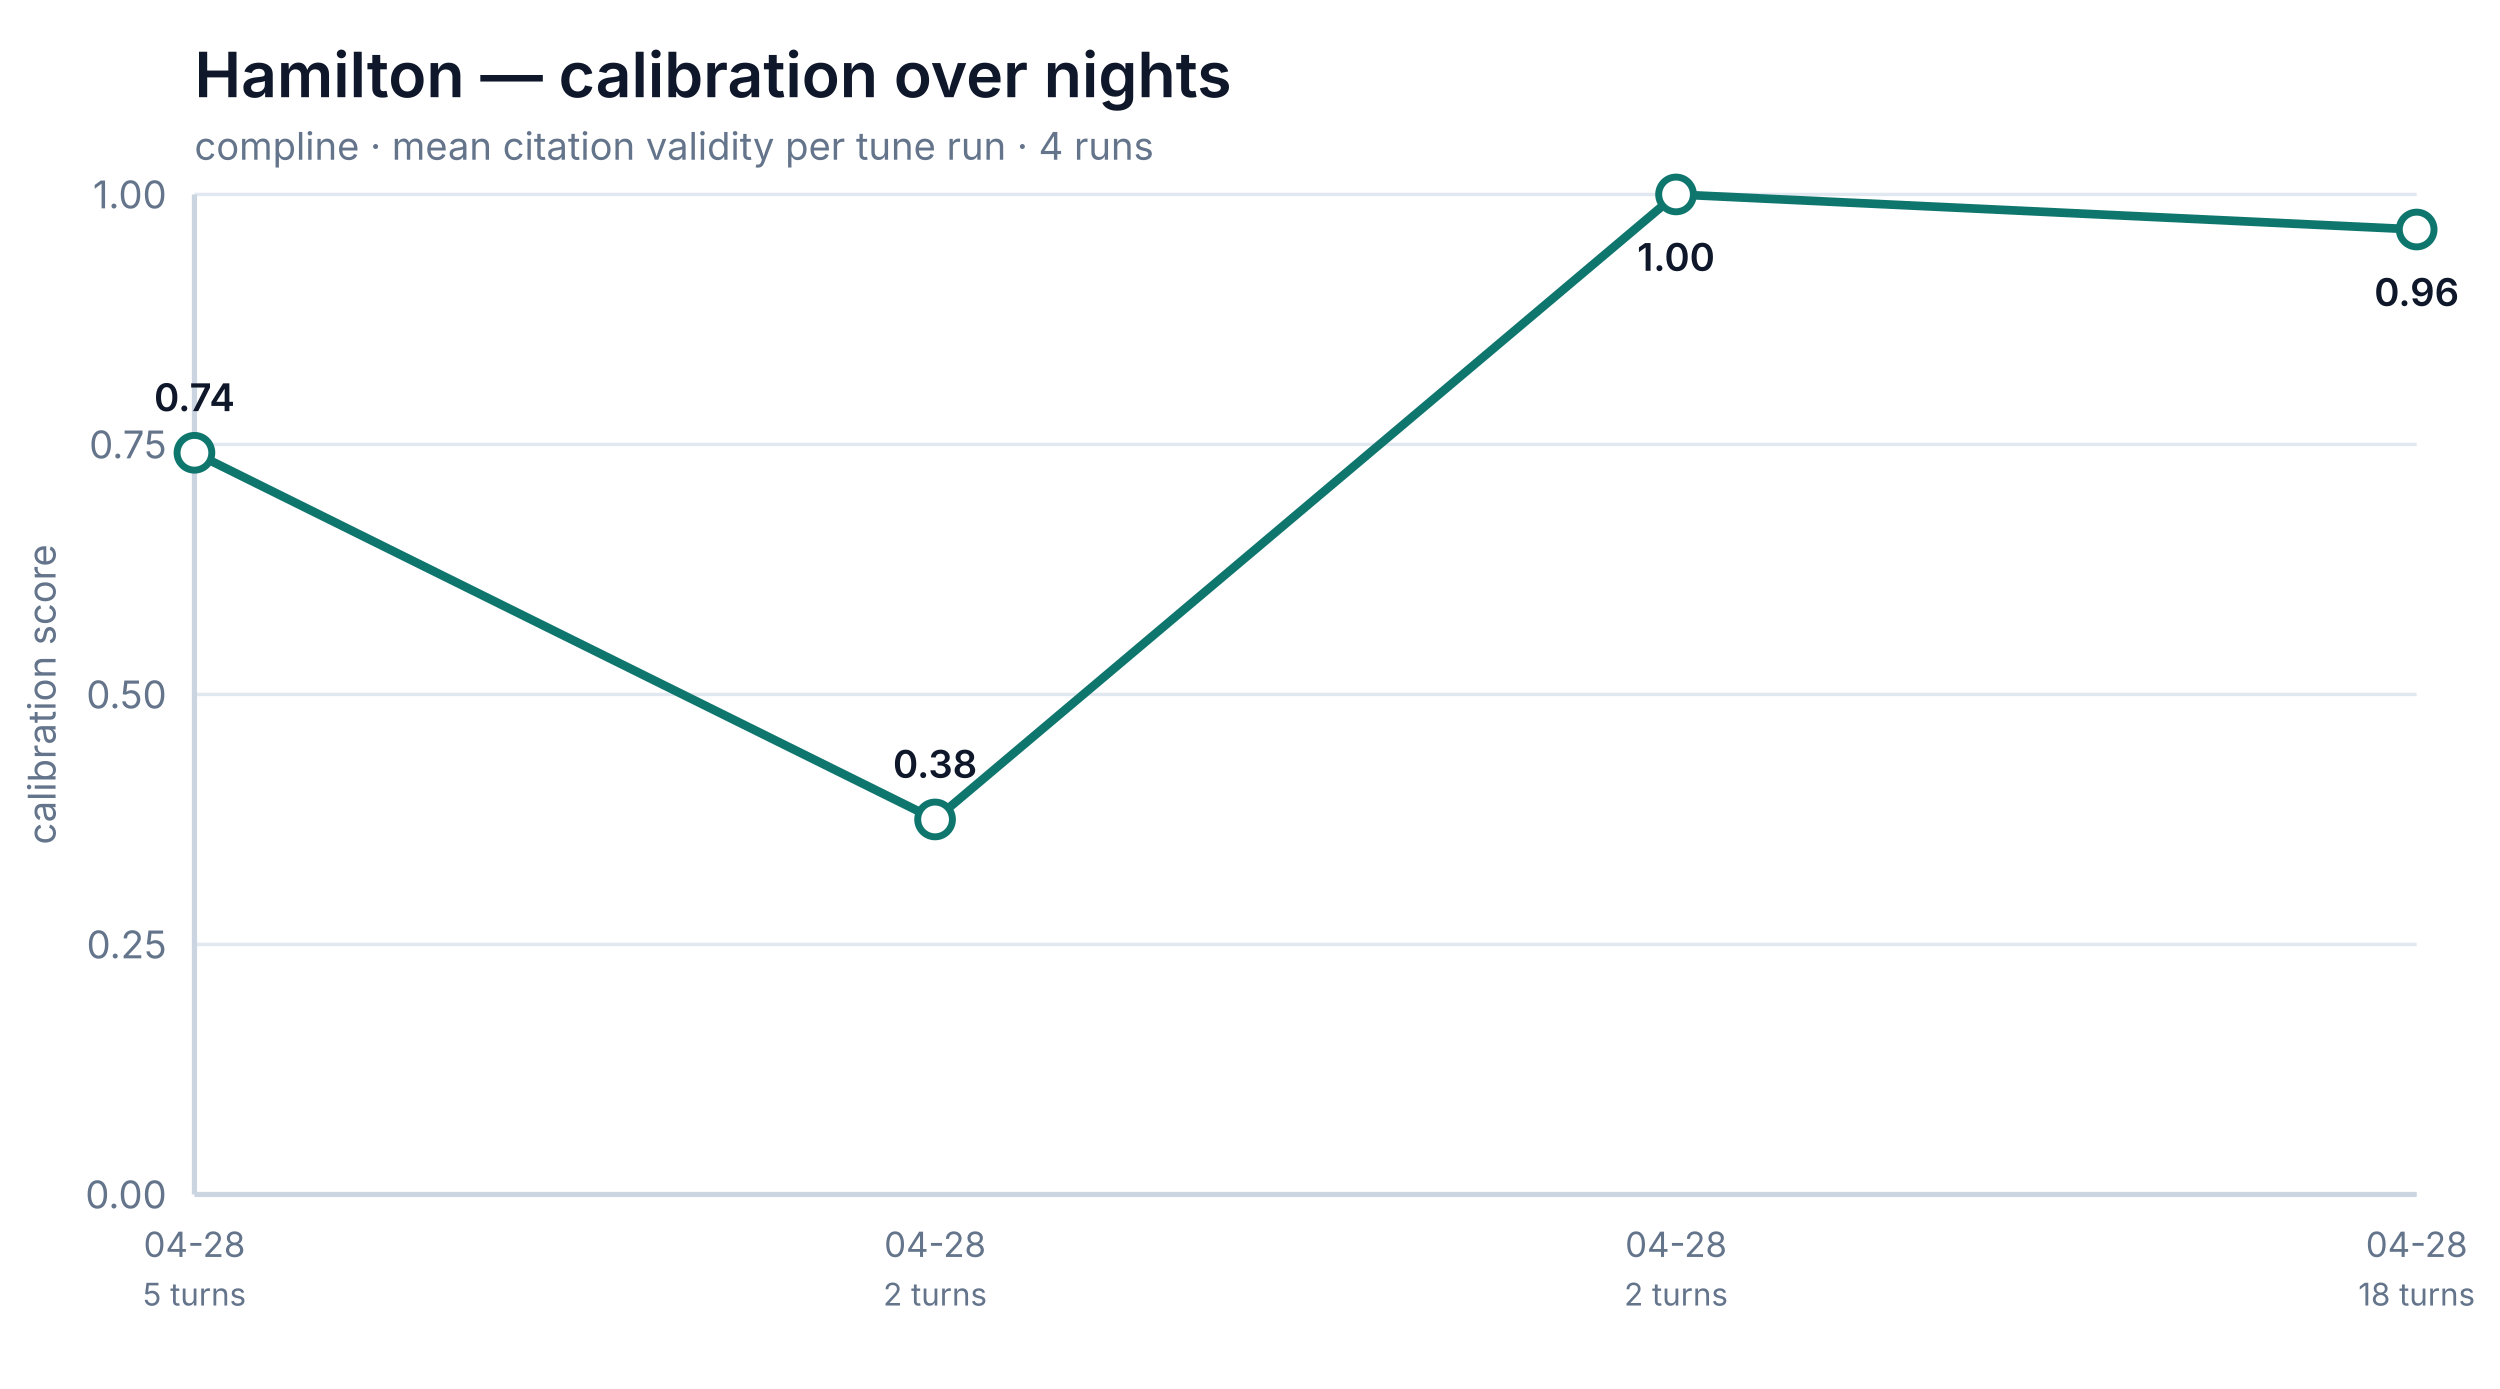
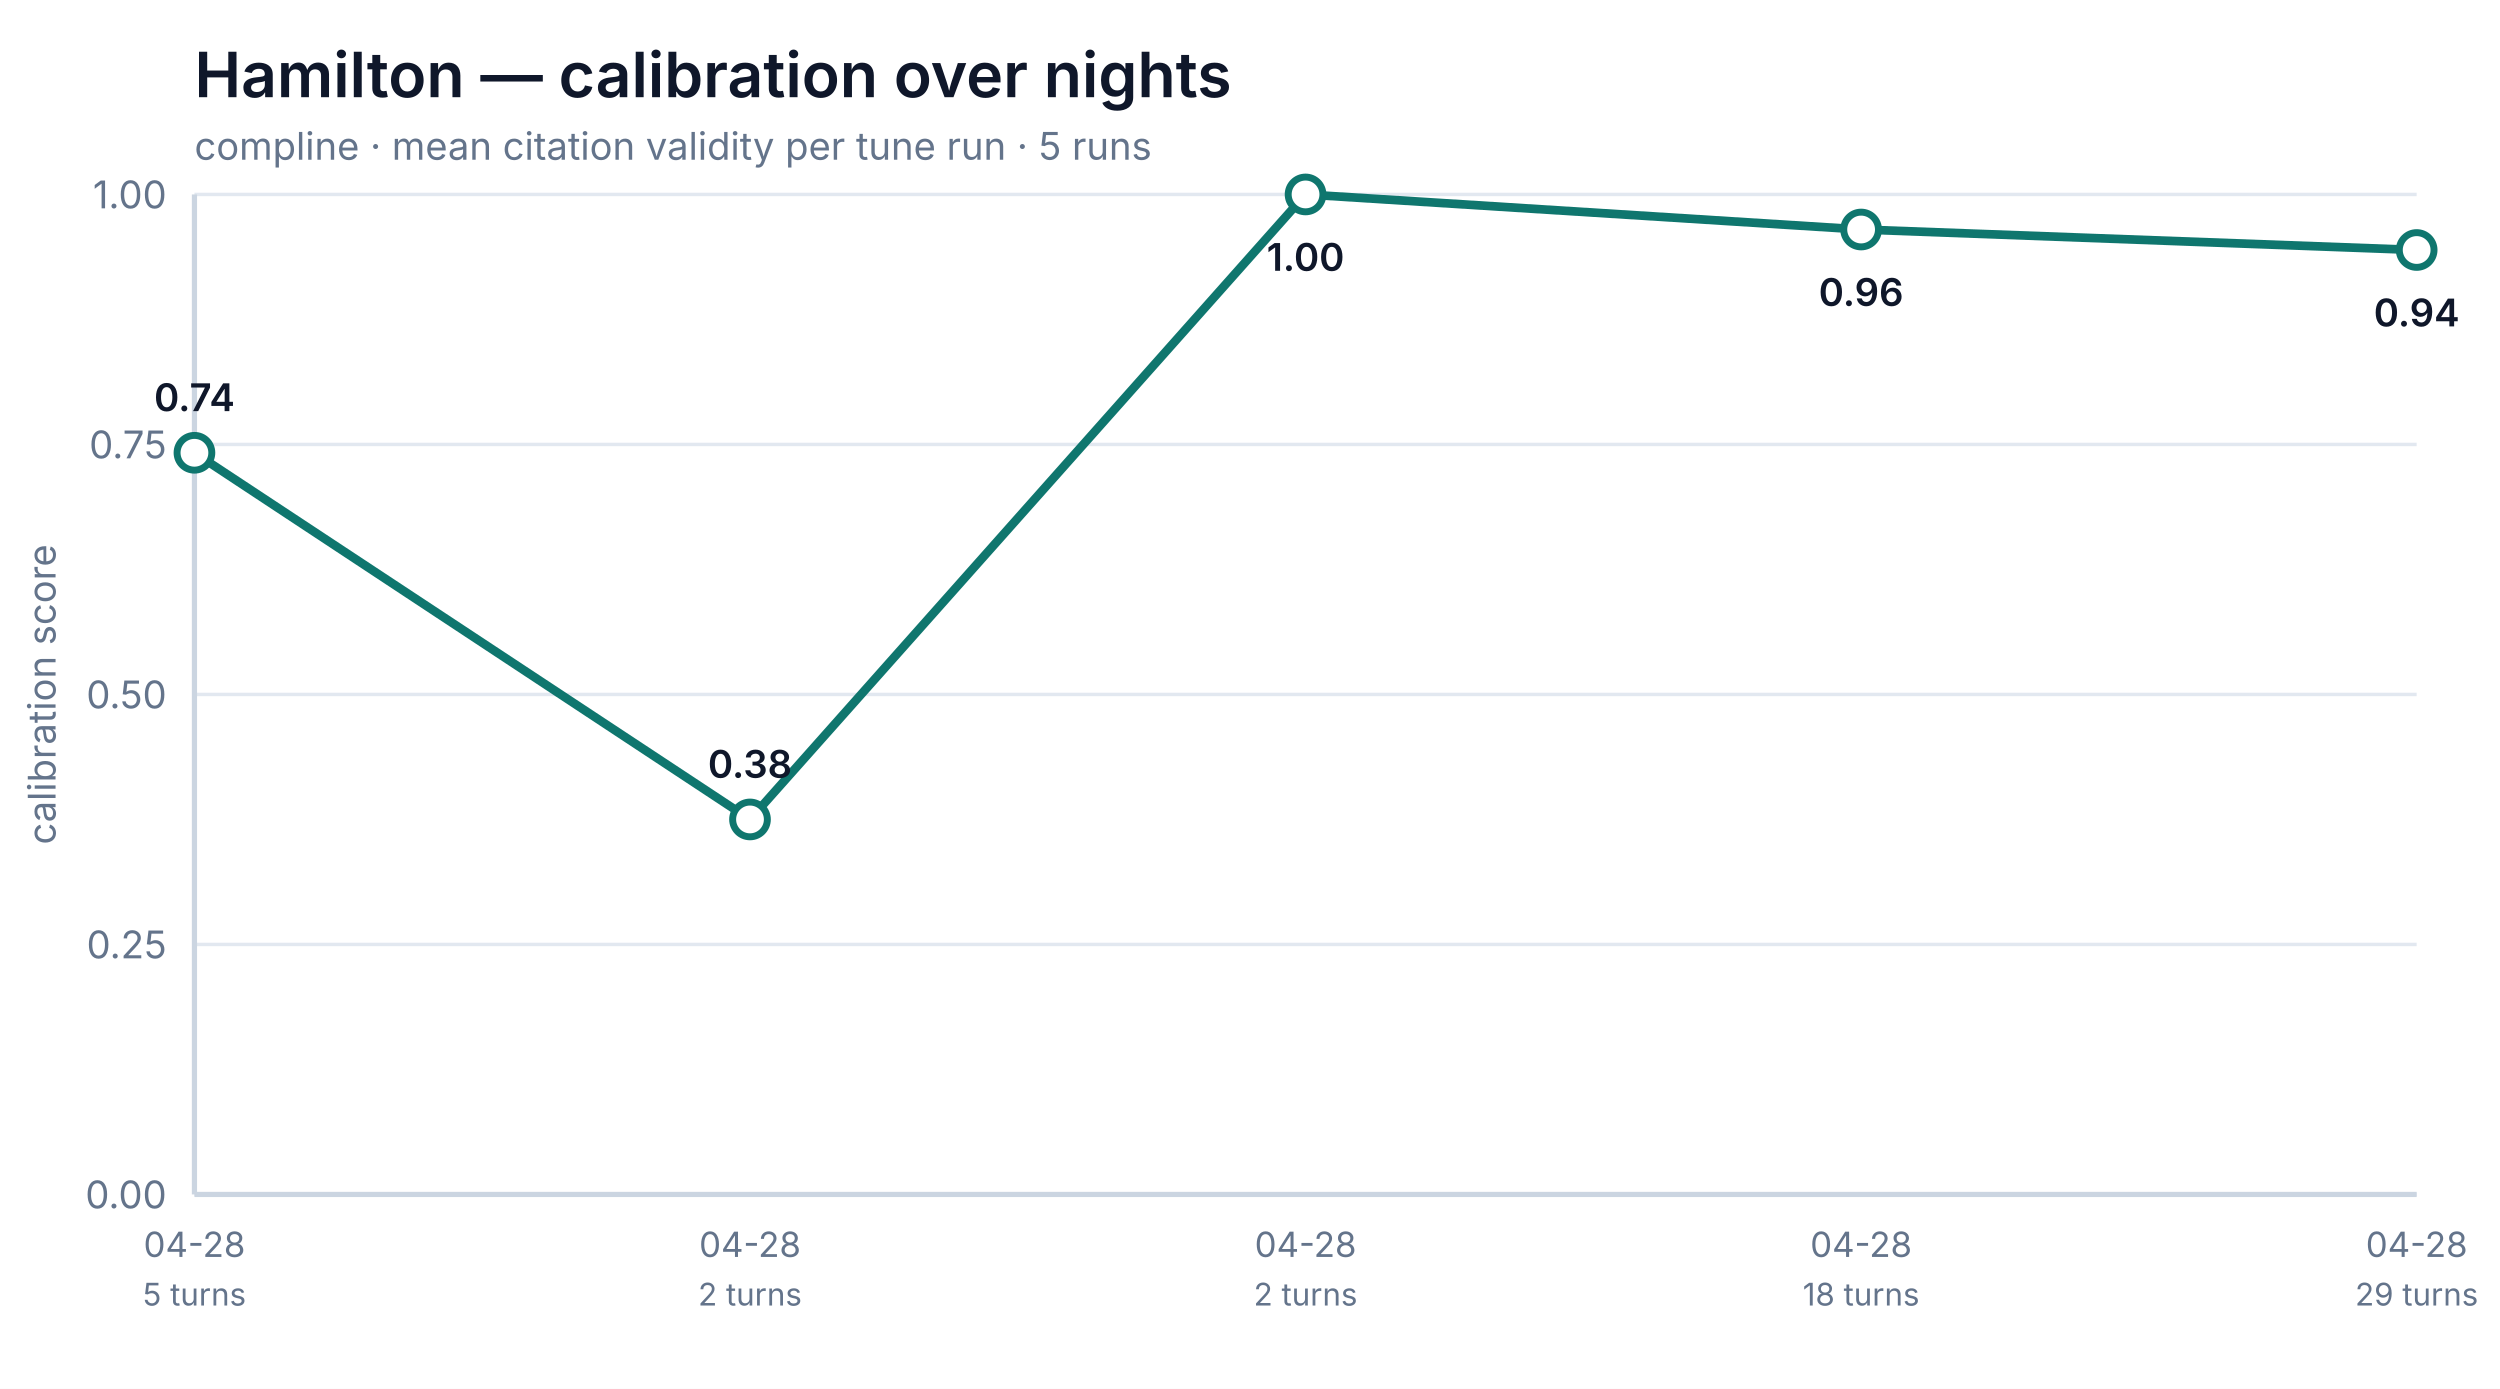
<svg xmlns="http://www.w3.org/2000/svg" viewBox="0 0 720 400" width="720" height="400" font-family="ui-sans-serif, system-ui, -apple-system, BlinkMacSystemFont, sans-serif">
  <rect width="720" height="400" fill="#ffffff" />
  <text x="56" y="28" font-size="18" font-weight="600" fill="#0f172a">Hamilton — calibration over nights</text>
-   <text x="56" y="46" font-size="11" fill="#64748b">compline · mean citation validity per tune run · 4 runs</text>
+   <text x="56" y="46" font-size="11" fill="#64748b">compline · mean citation validity per tune run · 5 runs</text>
  <line x1="56" y1="344.0" x2="696" y2="344.0" stroke="#e2e8f0" stroke-width="1" />
  <text x="48" y="348.0" font-size="11" fill="#64748b" text-anchor="end">0.00</text>
  <line x1="56" y1="272.0" x2="696" y2="272.0" stroke="#e2e8f0" stroke-width="1" />
  <text x="48" y="276.0" font-size="11" fill="#64748b" text-anchor="end">0.25</text>
  <line x1="56" y1="200.0" x2="696" y2="200.0" stroke="#e2e8f0" stroke-width="1" />
  <text x="48" y="204.0" font-size="11" fill="#64748b" text-anchor="end">0.50</text>
  <line x1="56" y1="128.0" x2="696" y2="128.0" stroke="#e2e8f0" stroke-width="1" />
  <text x="48" y="132.0" font-size="11" fill="#64748b" text-anchor="end">0.75</text>
  <line x1="56" y1="56.0" x2="696" y2="56.0" stroke="#e2e8f0" stroke-width="1" />
  <text x="48" y="60.0" font-size="11" fill="#64748b" text-anchor="end">1.00</text>
  <line x1="56" y1="56" x2="56" y2="344" stroke="#cbd5e1" stroke-width="1.5" />
  <line x1="56" y1="344" x2="696" y2="344" stroke="#cbd5e1" stroke-width="1.5" />
  <text transform="translate(16 200.0) rotate(-90)" font-size="11" fill="#64748b" text-anchor="middle">calibration score</text>
-   <path d="M 56.0 130.4 L 269.3 236.0 L 482.7 56.0 L 696.0 66.1" fill="none" stroke="#0f766e" stroke-width="2.5" stroke-linecap="round" stroke-linejoin="round" />
+   <path d="M 56.0 130.4 L 216.0 236.0 L 376.0 56.0 L 536.0 66.1 L 696.0 72.0" fill="none" stroke="#0f766e" stroke-width="2.5" stroke-linecap="round" stroke-linejoin="round" />
  <circle cx="56.0" cy="130.4" r="5" fill="#ffffff" stroke="#0f766e" stroke-width="2" />
  <text x="56.0" y="118.4" font-size="11" font-weight="600" fill="#0f172a" text-anchor="middle">0.74</text>
-   <circle cx="269.3" cy="236.0" r="5" fill="#ffffff" stroke="#0f766e" stroke-width="2" />
-   <text x="269.3" y="224.0" font-size="11" font-weight="600" fill="#0f172a" text-anchor="middle">0.38</text>
-   <circle cx="482.7" cy="56.0" r="5" fill="#ffffff" stroke="#0f766e" stroke-width="2" />
-   <text x="482.7" y="78.0" font-size="11" font-weight="600" fill="#0f172a" text-anchor="middle">1.00</text>
-   <circle cx="696.0" cy="66.1" r="5" fill="#ffffff" stroke="#0f766e" stroke-width="2" />
-   <text x="696.0" y="88.1" font-size="11" font-weight="600" fill="#0f172a" text-anchor="middle">0.96</text>
+   <circle cx="216.0" cy="236.0" r="5" fill="#ffffff" stroke="#0f766e" stroke-width="2" />
+   <text x="216.0" y="224.0" font-size="11" font-weight="600" fill="#0f172a" text-anchor="middle">0.38</text>
+   <circle cx="376.0" cy="56.0" r="5" fill="#ffffff" stroke="#0f766e" stroke-width="2" />
+   <text x="376.0" y="78.0" font-size="11" font-weight="600" fill="#0f172a" text-anchor="middle">1.00</text>
+   <circle cx="536.0" cy="66.1" r="5" fill="#ffffff" stroke="#0f766e" stroke-width="2" />
+   <text x="536.0" y="88.1" font-size="11" font-weight="600" fill="#0f172a" text-anchor="middle">0.96</text>
+   <circle cx="696.0" cy="72.0" r="5" fill="#ffffff" stroke="#0f766e" stroke-width="2" />
+   <text x="696.0" y="94.0" font-size="11" font-weight="600" fill="#0f172a" text-anchor="middle">0.94</text>
  <text x="56.0" y="362.0" font-size="10" fill="#64748b" text-anchor="middle">04-28</text>
  <text x="56.0" y="376.0" font-size="9" fill="#64748b" text-anchor="middle">5 turns</text>
-   <text x="269.3" y="362.0" font-size="10" fill="#64748b" text-anchor="middle">04-28</text>
-   <text x="269.3" y="376.0" font-size="9" fill="#64748b" text-anchor="middle">2 turns</text>
-   <text x="482.7" y="362.0" font-size="10" fill="#64748b" text-anchor="middle">04-28</text>
-   <text x="482.7" y="376.0" font-size="9" fill="#64748b" text-anchor="middle">2 turns</text>
+   <text x="216.0" y="362.0" font-size="10" fill="#64748b" text-anchor="middle">04-28</text>
+   <text x="216.0" y="376.0" font-size="9" fill="#64748b" text-anchor="middle">2 turns</text>
+   <text x="376.0" y="362.0" font-size="10" fill="#64748b" text-anchor="middle">04-28</text>
+   <text x="376.0" y="376.0" font-size="9" fill="#64748b" text-anchor="middle">2 turns</text>
+   <text x="536.0" y="362.0" font-size="10" fill="#64748b" text-anchor="middle">04-28</text>
+   <text x="536.0" y="376.0" font-size="9" fill="#64748b" text-anchor="middle">18 turns</text>
  <text x="696.0" y="362.0" font-size="10" fill="#64748b" text-anchor="middle">04-28</text>
-   <text x="696.0" y="376.0" font-size="9" fill="#64748b" text-anchor="middle">18 turns</text>
+   <text x="696.0" y="376.0" font-size="9" fill="#64748b" text-anchor="middle">29 turns</text>
</svg>
